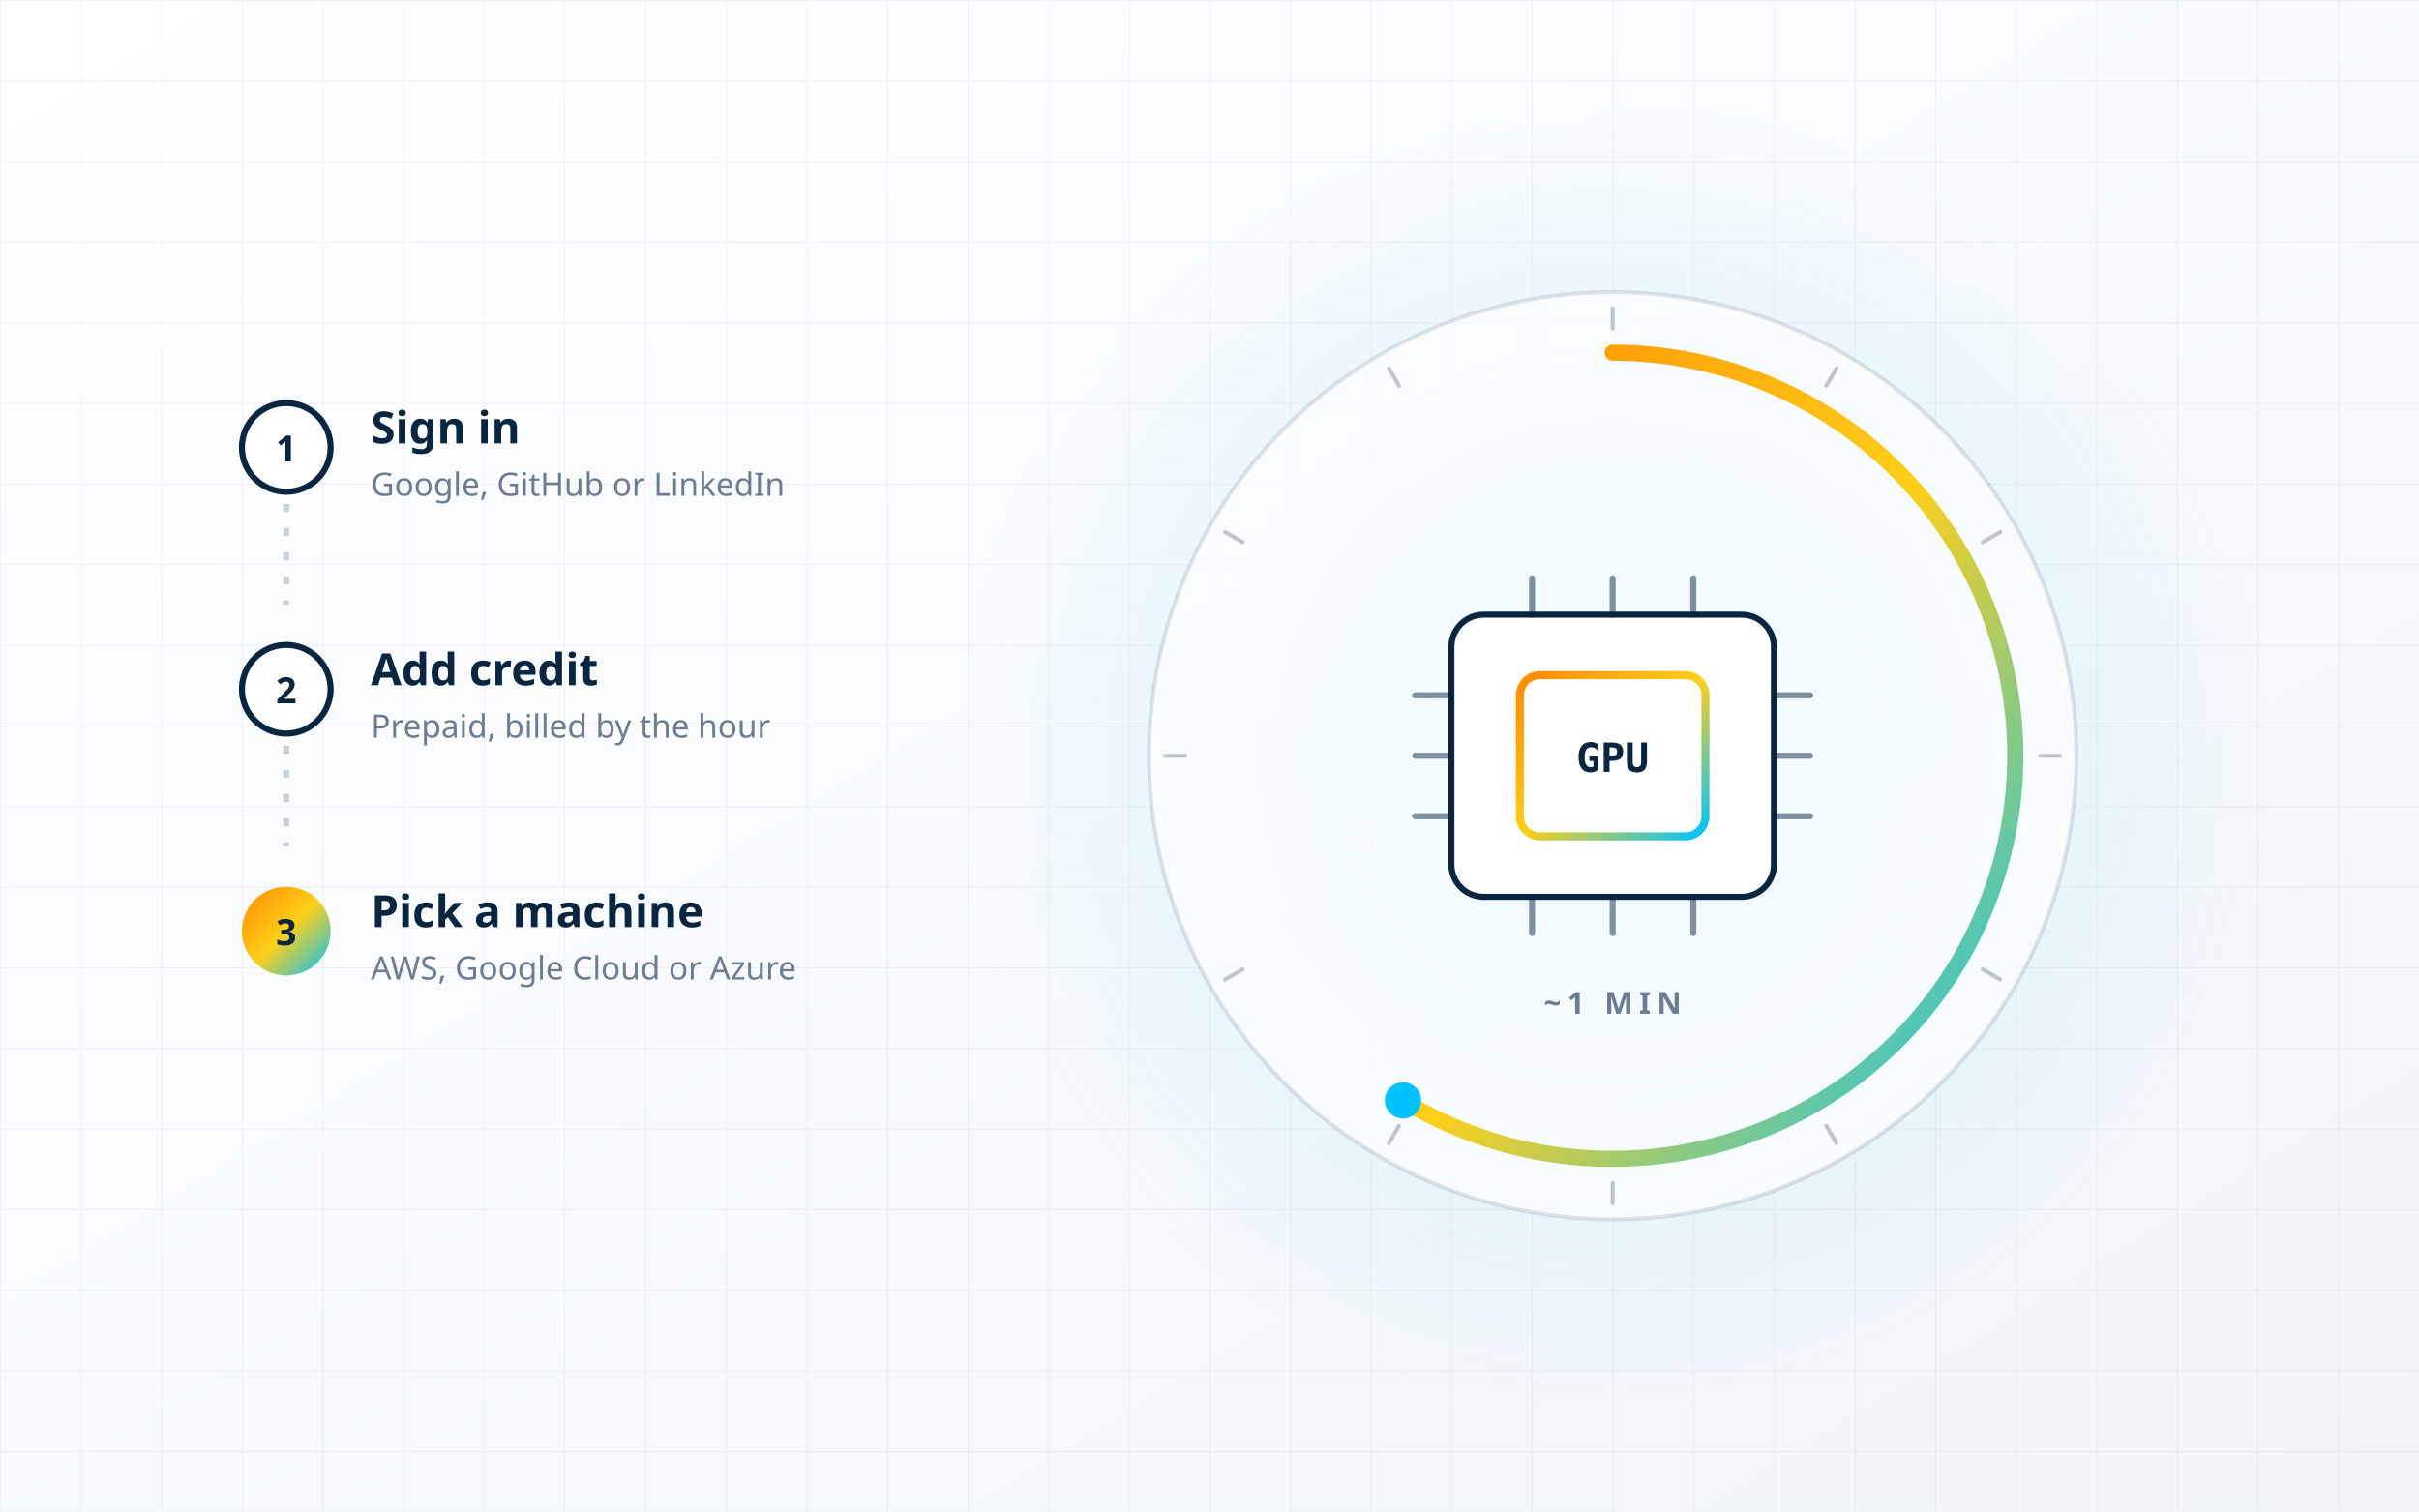
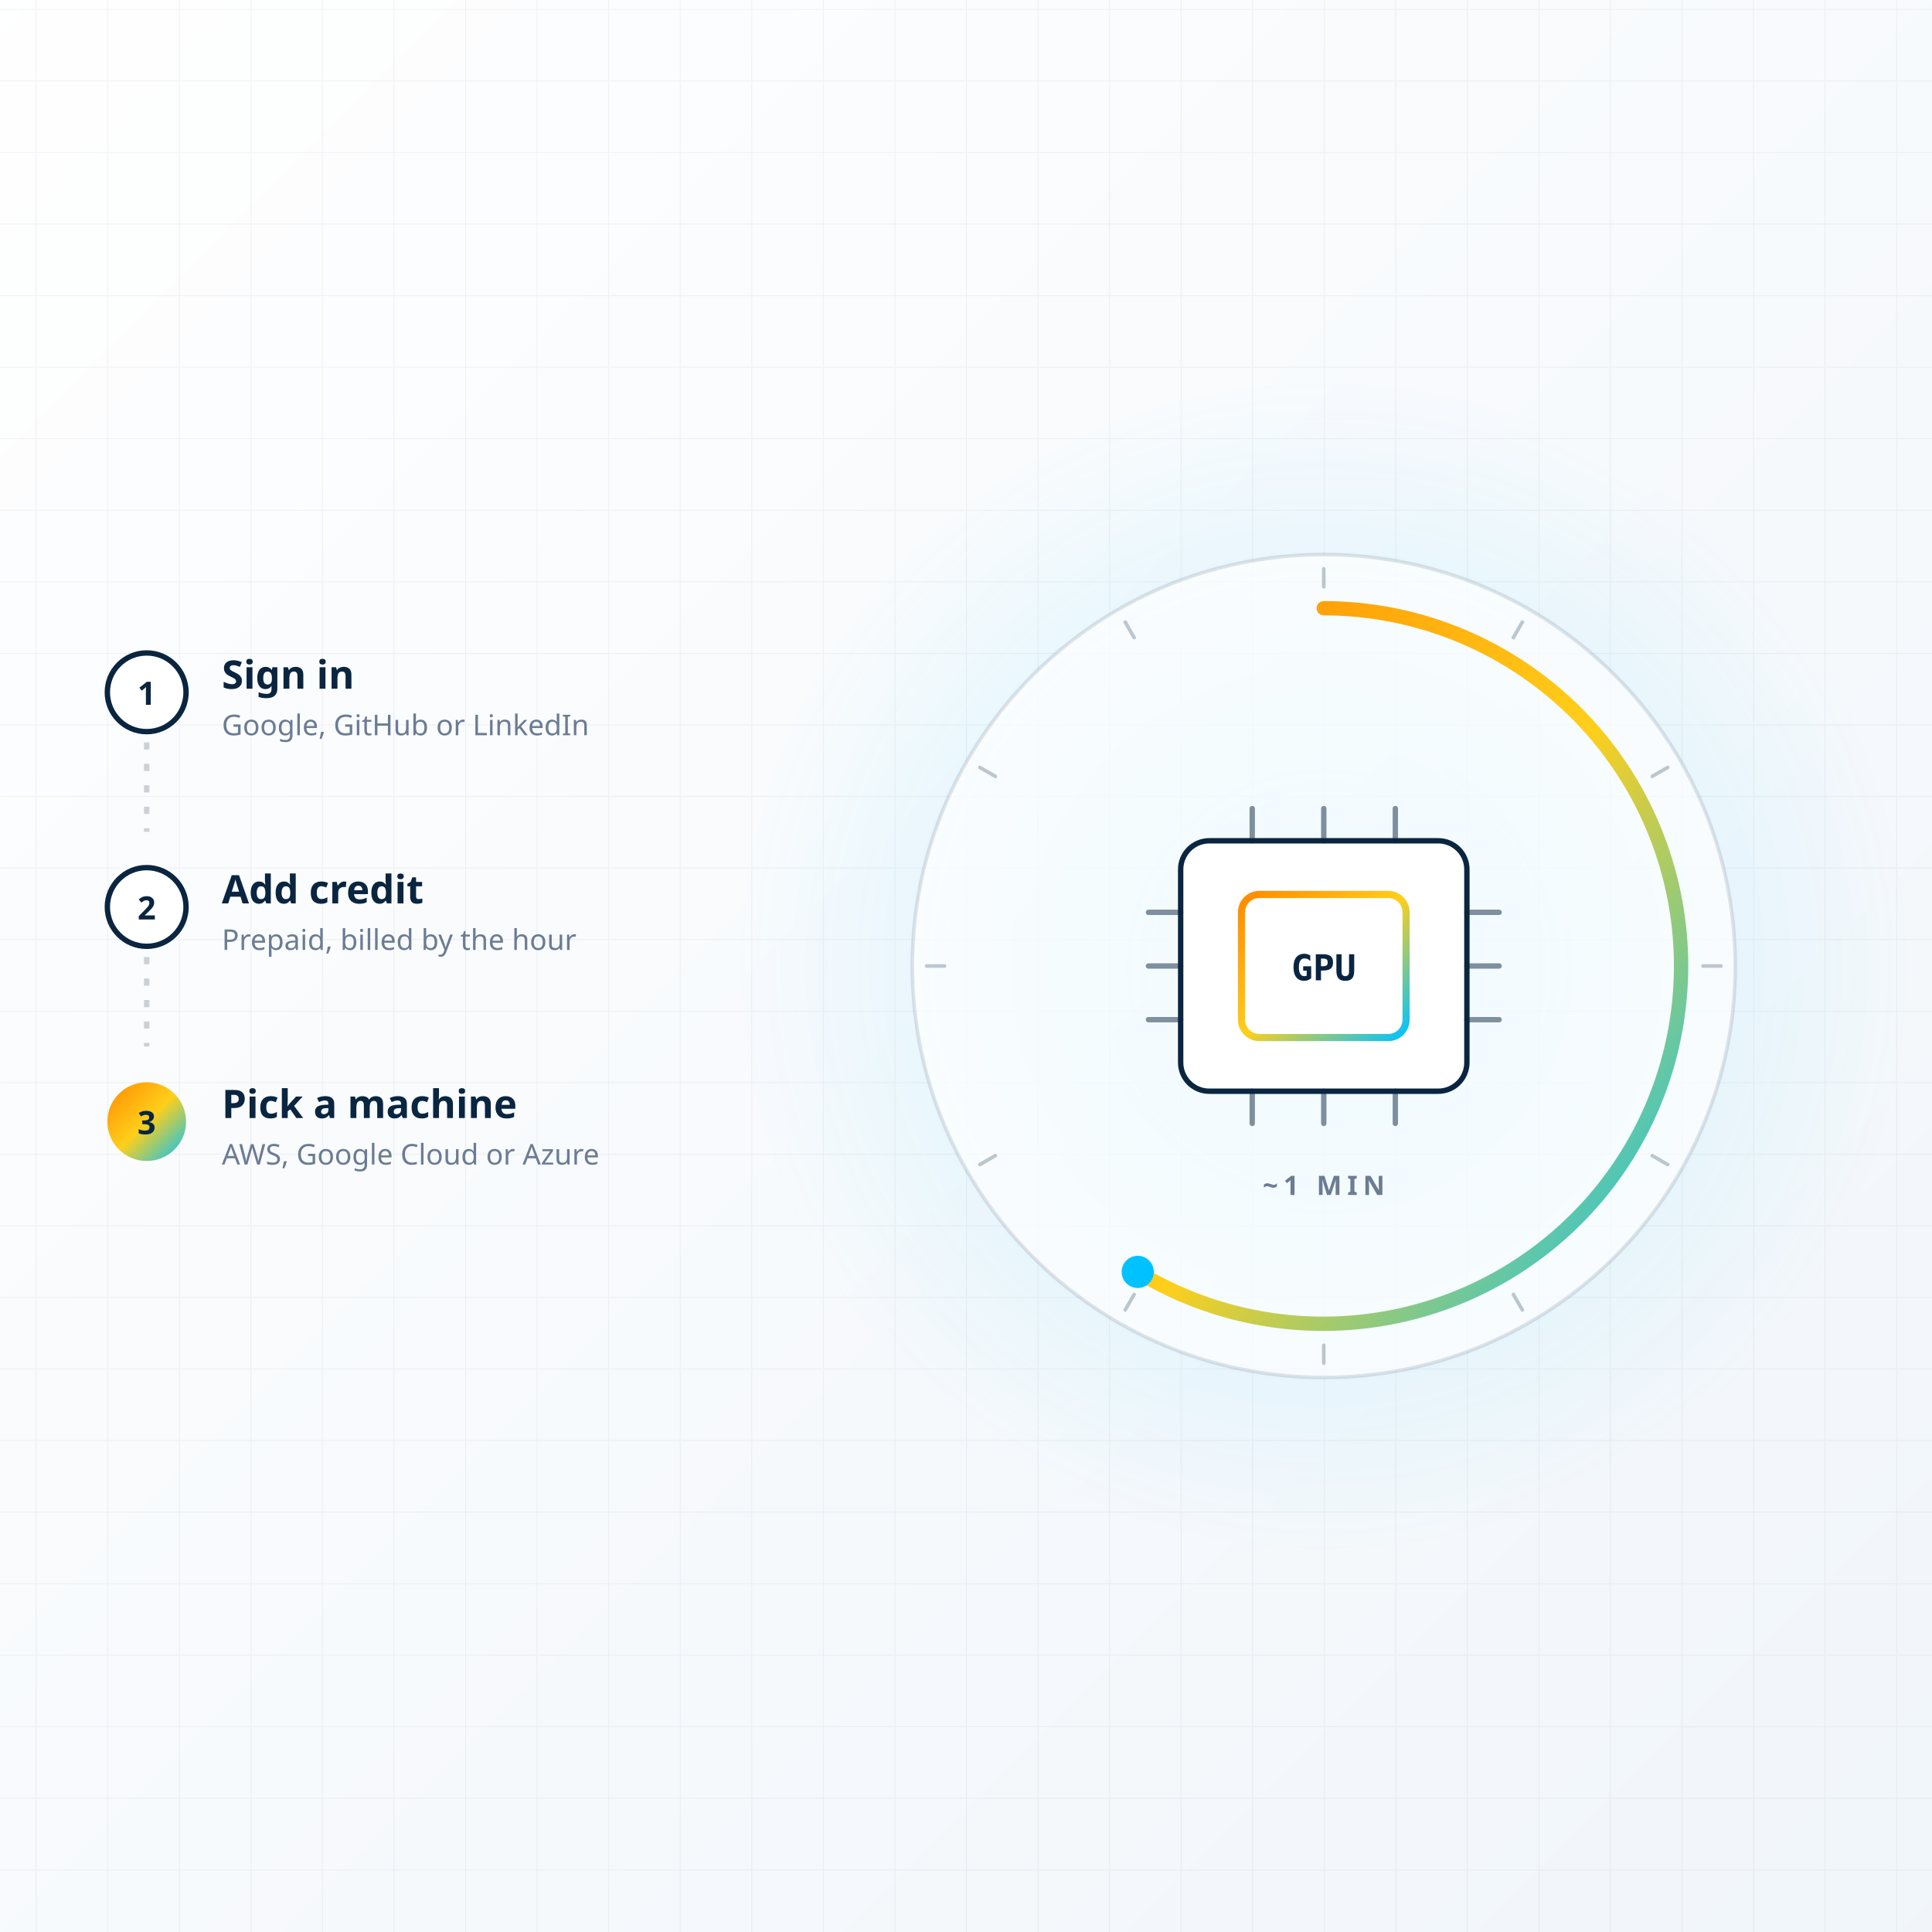
- <svg xmlns="http://www.w3.org/2000/svg" viewBox="0 0 1200 750" role="img" aria-label="A one-minute dial around a GPU chip, with sign in, credit and machine as the three steps">
+ <svg xmlns="http://www.w3.org/2000/svg" viewBox="60 -165 1080 1080" role="img" aria-label="A one-minute dial around a GPU chip, with sign in, credit and machine as the three steps">
  <defs>
    <linearGradient id="bg" x1="0" y1="0" x2="1" y2="1">
      <stop offset="0" stop-color="#ffffff" />
      <stop offset="1" stop-color="#f0f5fa" />
    </linearGradient>
    <linearGradient id="g" x1="0" y1="0" x2="1" y2="1">
      <stop offset="0" stop-color="#ff8a00" />
      <stop offset=".5" stop-color="#ffcf1a" />
      <stop offset="1" stop-color="#00c2ff" />
    </linearGradient>
    <radialGradient id="halo" cx=".5" cy=".5" r=".5">
      <stop offset="0" stop-color="#00c2ff" stop-opacity=".18" />
      <stop offset="1" stop-color="#00c2ff" stop-opacity="0" />
    </radialGradient>
    <pattern id="grid" width="40" height="40" patternUnits="userSpaceOnUse">
      <path d="M40 0H0V40" fill="none" stroke="#0a2540" stroke-opacity=".05" />
    </pattern>
  </defs>
-   <rect width="1200" height="750" fill="url(#bg)" />
-   <rect width="1200" height="750" fill="url(#grid)" />
+   <rect x="0" y="-225" width="1200" height="1200" fill="url(#bg)" />
+   <rect x="0" y="-225" width="1200" height="1200" fill="url(#grid)" />
  <circle cx="800" cy="375" r="330" fill="url(#halo)" />
  <g font-family="SUSE, system-ui, sans-serif" fill="#0a2540">
    <g transform="translate(120 200)">
      <circle cx="22" cy="22" r="22" fill="#fff" stroke="#0a2540" stroke-width="3" />
      <text x="22" y="29" text-anchor="middle" font-size="18" font-weight="700">1</text>
      <text x="64" y="20" font-size="22" font-weight="700">Sign in</text>
      <text x="64" y="46" font-size="16" fill="#6b7c93">Google, GitHub or LinkedIn</text>
    </g>
    <path d="M142 250 V300" stroke="#0a2540" stroke-opacity=".2" stroke-width="3" stroke-dasharray="4 8" />
    <g transform="translate(120 320)">
      <circle cx="22" cy="22" r="22" fill="#fff" stroke="#0a2540" stroke-width="3" />
      <text x="22" y="29" text-anchor="middle" font-size="18" font-weight="700">2</text>
      <text x="64" y="20" font-size="22" font-weight="700">Add credit</text>
      <text x="64" y="46" font-size="16" fill="#6b7c93">Prepaid, billed by the hour</text>
    </g>
    <path d="M142 370 V420" stroke="#0a2540" stroke-opacity=".2" stroke-width="3" stroke-dasharray="4 8" />
    <g transform="translate(120 440)">
      <circle cx="22" cy="22" r="22" fill="url(#g)" stroke="none" />
      <text x="22" y="29" text-anchor="middle" font-size="18" font-weight="700">3</text>
      <text x="64" y="20" font-size="22" font-weight="700">Pick a machine</text>
      <text x="64" y="46" font-size="16" fill="#6b7c93">AWS, Google Cloud or Azure</text>
    </g>
  </g>
  <g transform="translate(800 375)">
    <circle r="230" fill="#fff" fill-opacity=".7" stroke="#0a2540" stroke-opacity=".12" stroke-width="2" />
    <g stroke="#0a2540" stroke-opacity=".25" stroke-width="2" stroke-linecap="round">
      <path d="M0 -212v-10" transform="rotate(0)" />
      <path d="M0 -212v-10" transform="rotate(30)" />
      <path d="M0 -212v-10" transform="rotate(60)" />
      <path d="M0 -212v-10" transform="rotate(90)" />
      <path d="M0 -212v-10" transform="rotate(120)" />
      <path d="M0 -212v-10" transform="rotate(150)" />
      <path d="M0 -212v-10" transform="rotate(180)" />
      <path d="M0 -212v-10" transform="rotate(210)" />
      <path d="M0 -212v-10" transform="rotate(240)" />
      <path d="M0 -212v-10" transform="rotate(270)" />
      <path d="M0 -212v-10" transform="rotate(300)" />
      <path d="M0 -212v-10" transform="rotate(330)" />
    </g>
    <path d="M0 -200 A200 200 0 1 1 -104 171" fill="none" stroke="url(#g)" stroke-width="8" stroke-linecap="round" />
    <circle cx="-104" cy="171" r="9" fill="#00c2ff" />
    <rect x="-80" y="-70" width="160" height="140" rx="16" fill="#fff" stroke="#0a2540" stroke-width="3" />
    <rect x="-46" y="-40" width="92" height="80" rx="10" fill="none" stroke="url(#g)" stroke-width="4" />
    <g stroke="#0a2540" stroke-width="3" stroke-linecap="round" stroke-opacity=".5">
      <path d="M-40 -70v-18M0 -70v-18M40 -70v-18M-40 70v18M0 70v18M40 70v18M-80 -30h-18M-80 0h-18M-80 30h-18M80 -30h18M80 0h18M80 30h18" />
    </g>
    <text y="8" text-anchor="middle" font-family="SUSE Mono, Menlo, monospace" font-size="20" font-weight="600" fill="#0a2540">GPU</text>
    <text y="128" text-anchor="middle" font-family="SUSE, system-ui, sans-serif" font-size="15" font-weight="600" letter-spacing="3" fill="#6b7c93">~1 MIN</text>
  </g>
</svg>
